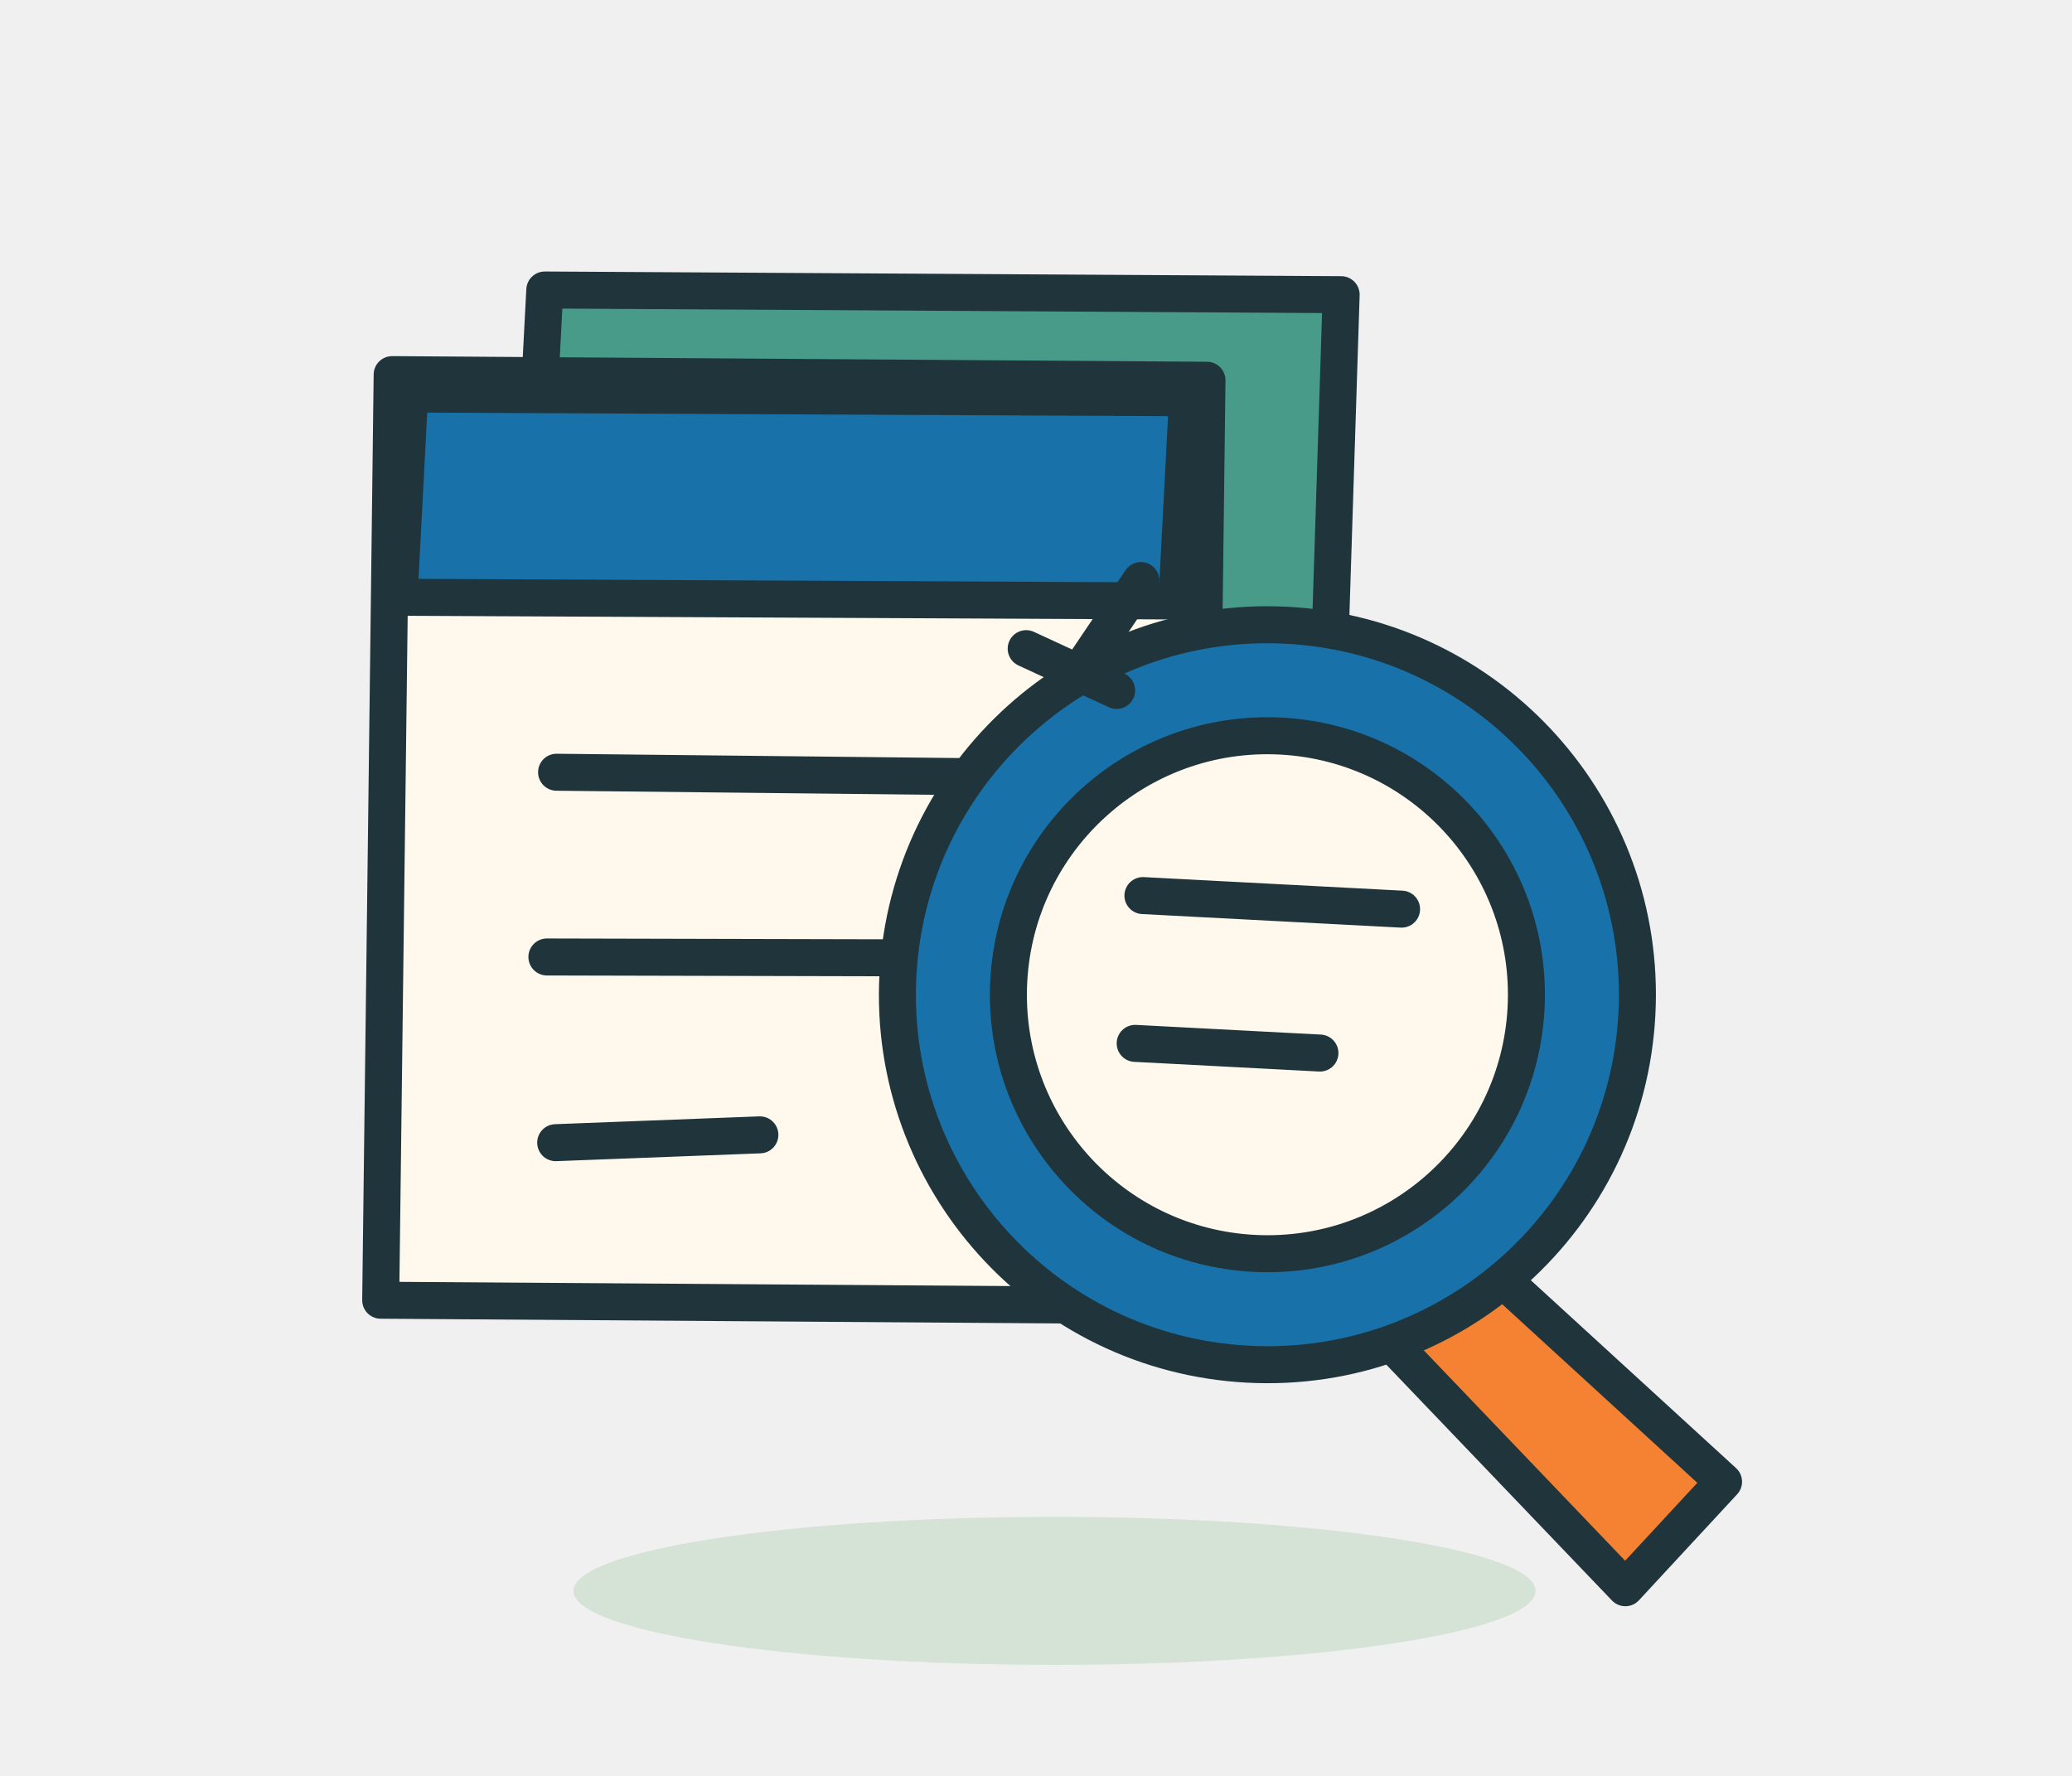
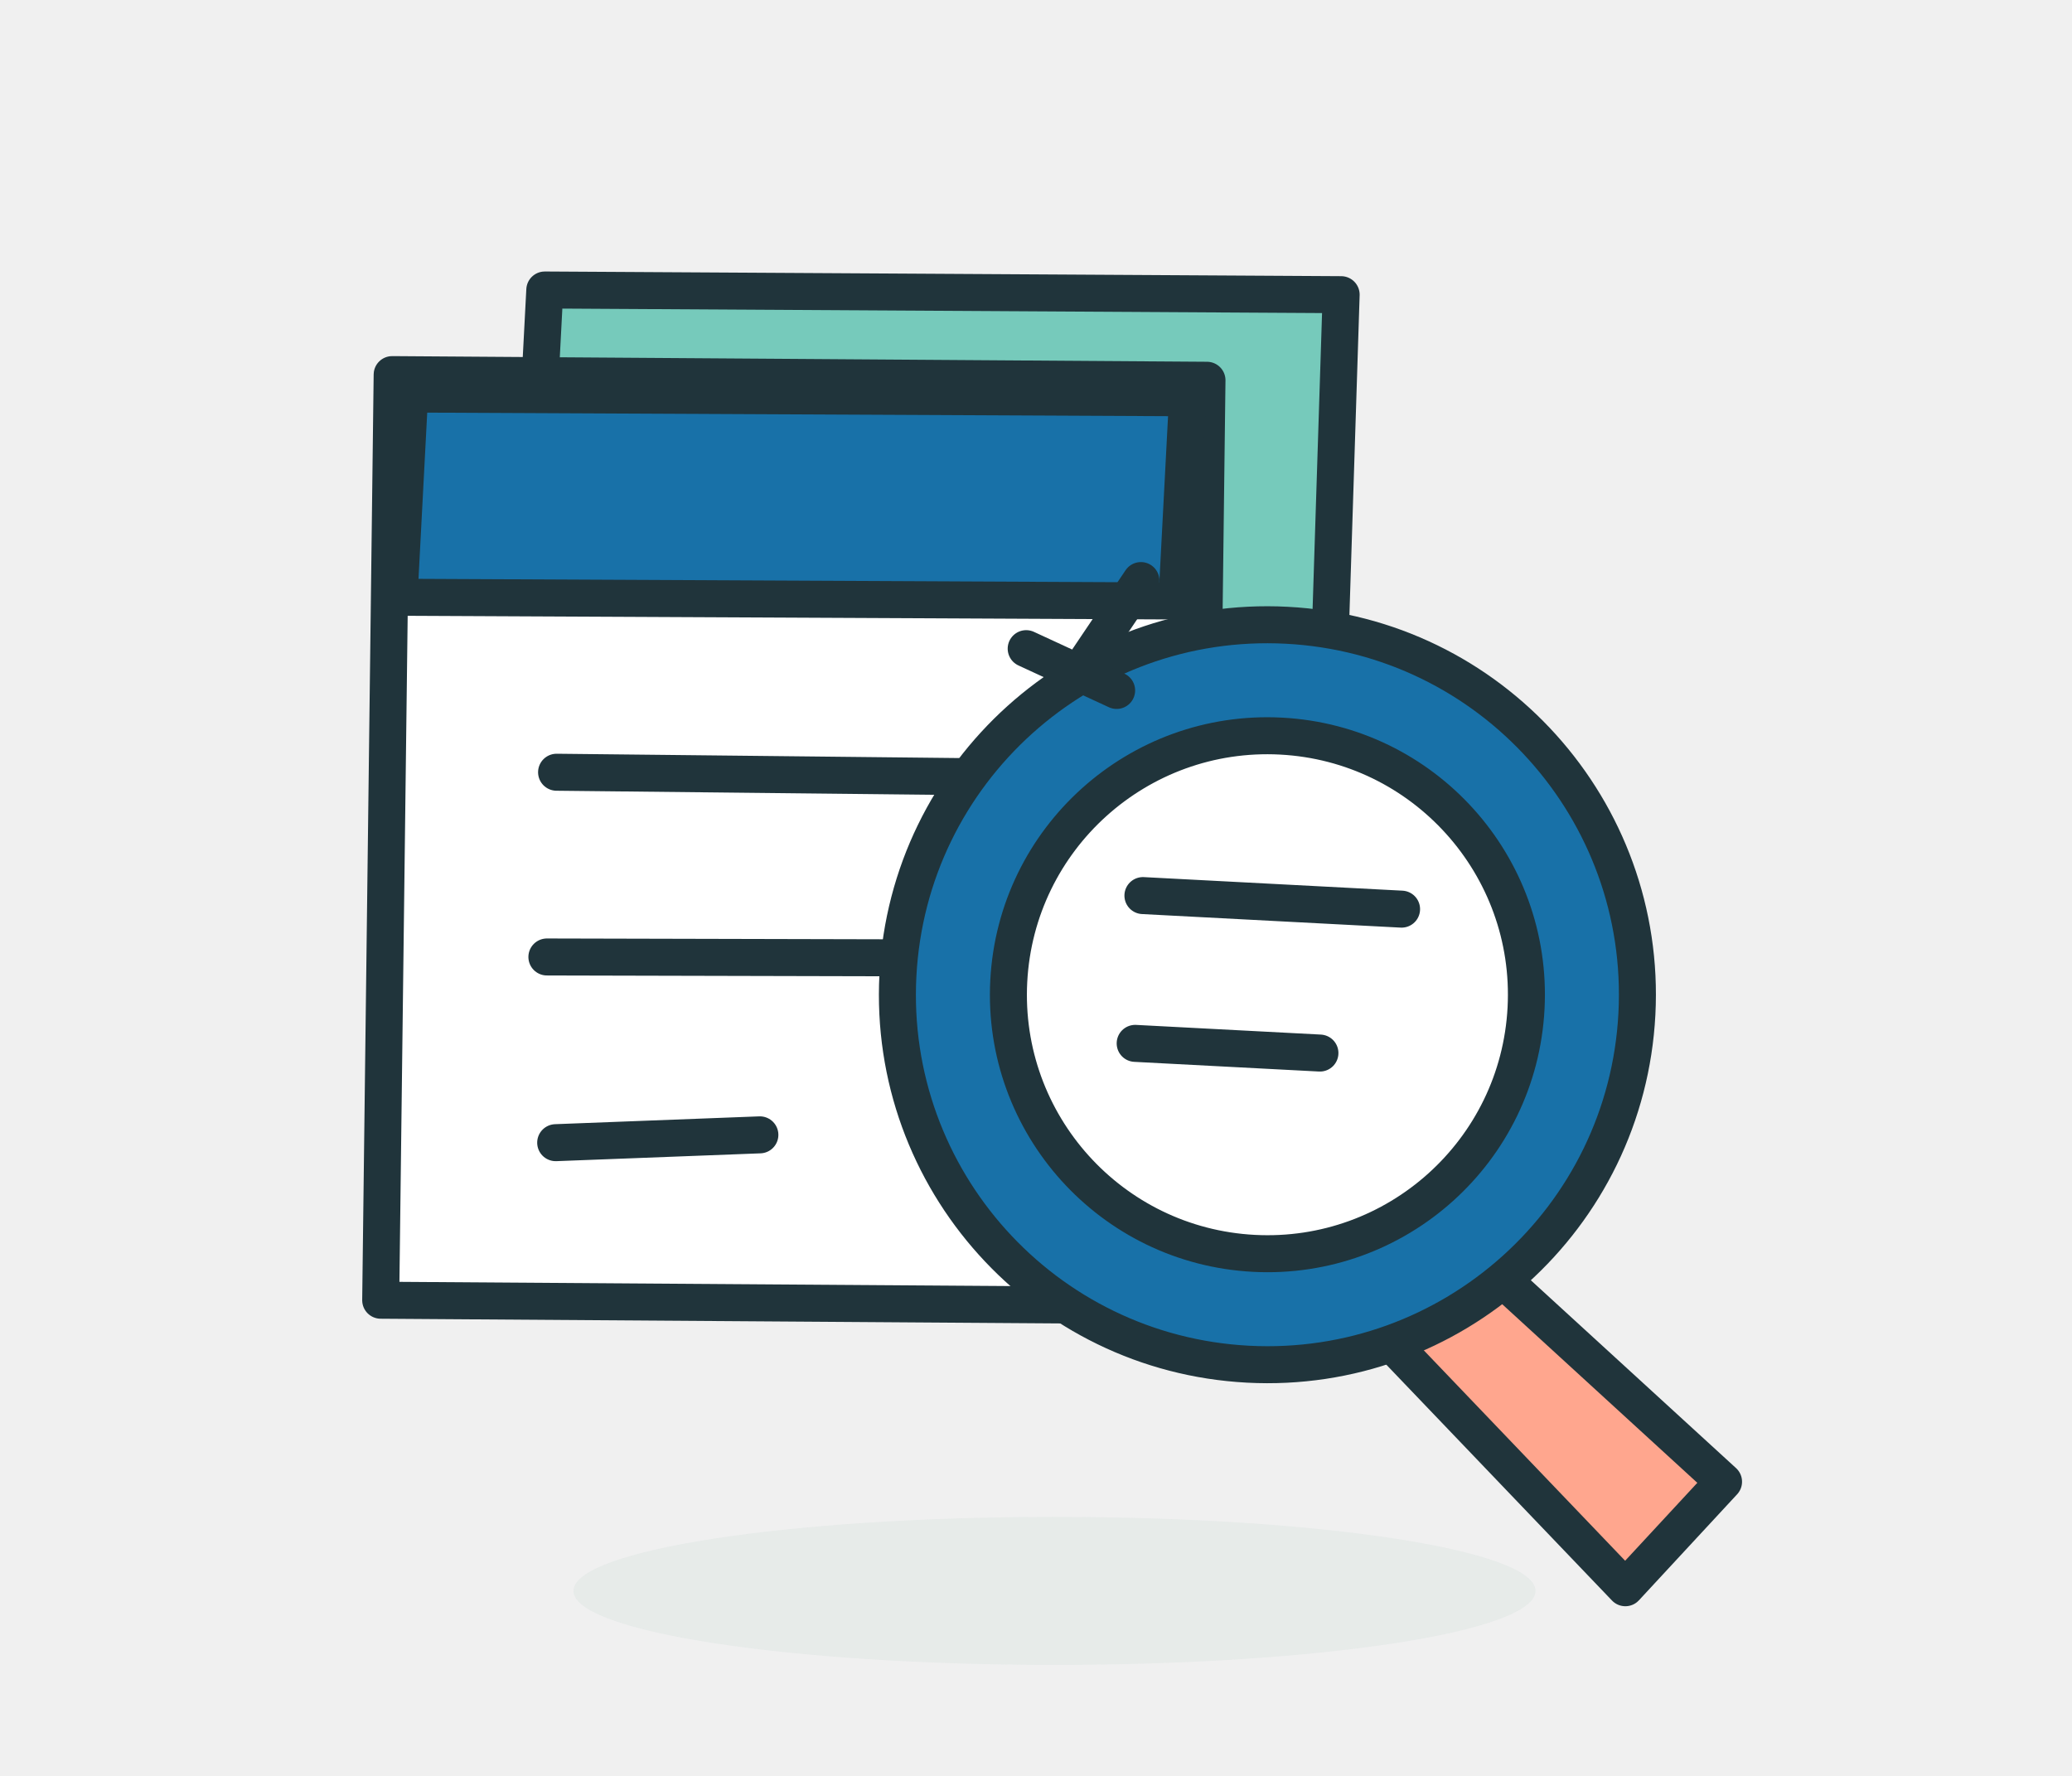
<svg xmlns="http://www.w3.org/2000/svg" viewBox="0 0 112 96" width="112" height="96">
-   <ellipse cx="57" cy="86" rx="26" ry="4" fill="#C7DDC9" opacity=".7" />
+   <ellipse cx="57" cy="86" rx="26" ry="4" fill="#E2E8E6" opacity=".7" />
  <g fill="none" stroke="#20343B" stroke-width="2" stroke-linecap="round" stroke-linejoin="round">
    <g transform="rotate(3 54 44)">
-       <path d="m28 17 43-2 1 49-44 3Z" fill="#489B89" />
-       <path d="m20 22 44-2 2 50-44 2Z" fill="#FFF9ED" />
+       <path d="m28 17 43-2 1 49-44 3Z" fill="#76CABB" />
+       <path d="m20 22 44-2 2 50-44 2Z" fill="#FFFFFF" />
      <path d="m21 23 42-2 0 11-42 2Z" fill="#1871A8" />
      <path d="m30 43 24-1m-24 11 20-1m-19 11 11-1" fill="none" />
-       <path d="m78 64 17 14-5 6-17-16Z" fill="#F58232" />
+       <path d="m78 64 17 14-5 6-17-16Z" fill="#FFA68E" />
      <circle cx="69" cy="53" r="20" fill="#1871A8" />
-       <circle cx="69" cy="53" r="14" fill="#FFF9ED" />
+       <circle cx="69" cy="53" r="14" fill="#FFFFFF" />
      <path d="m62 48 14 0m-14 8 10 0" fill="none" />
      <path d="m58 36 3-5m-1 6-5-2" fill="none" />
    </g>
  </g>
</svg>
